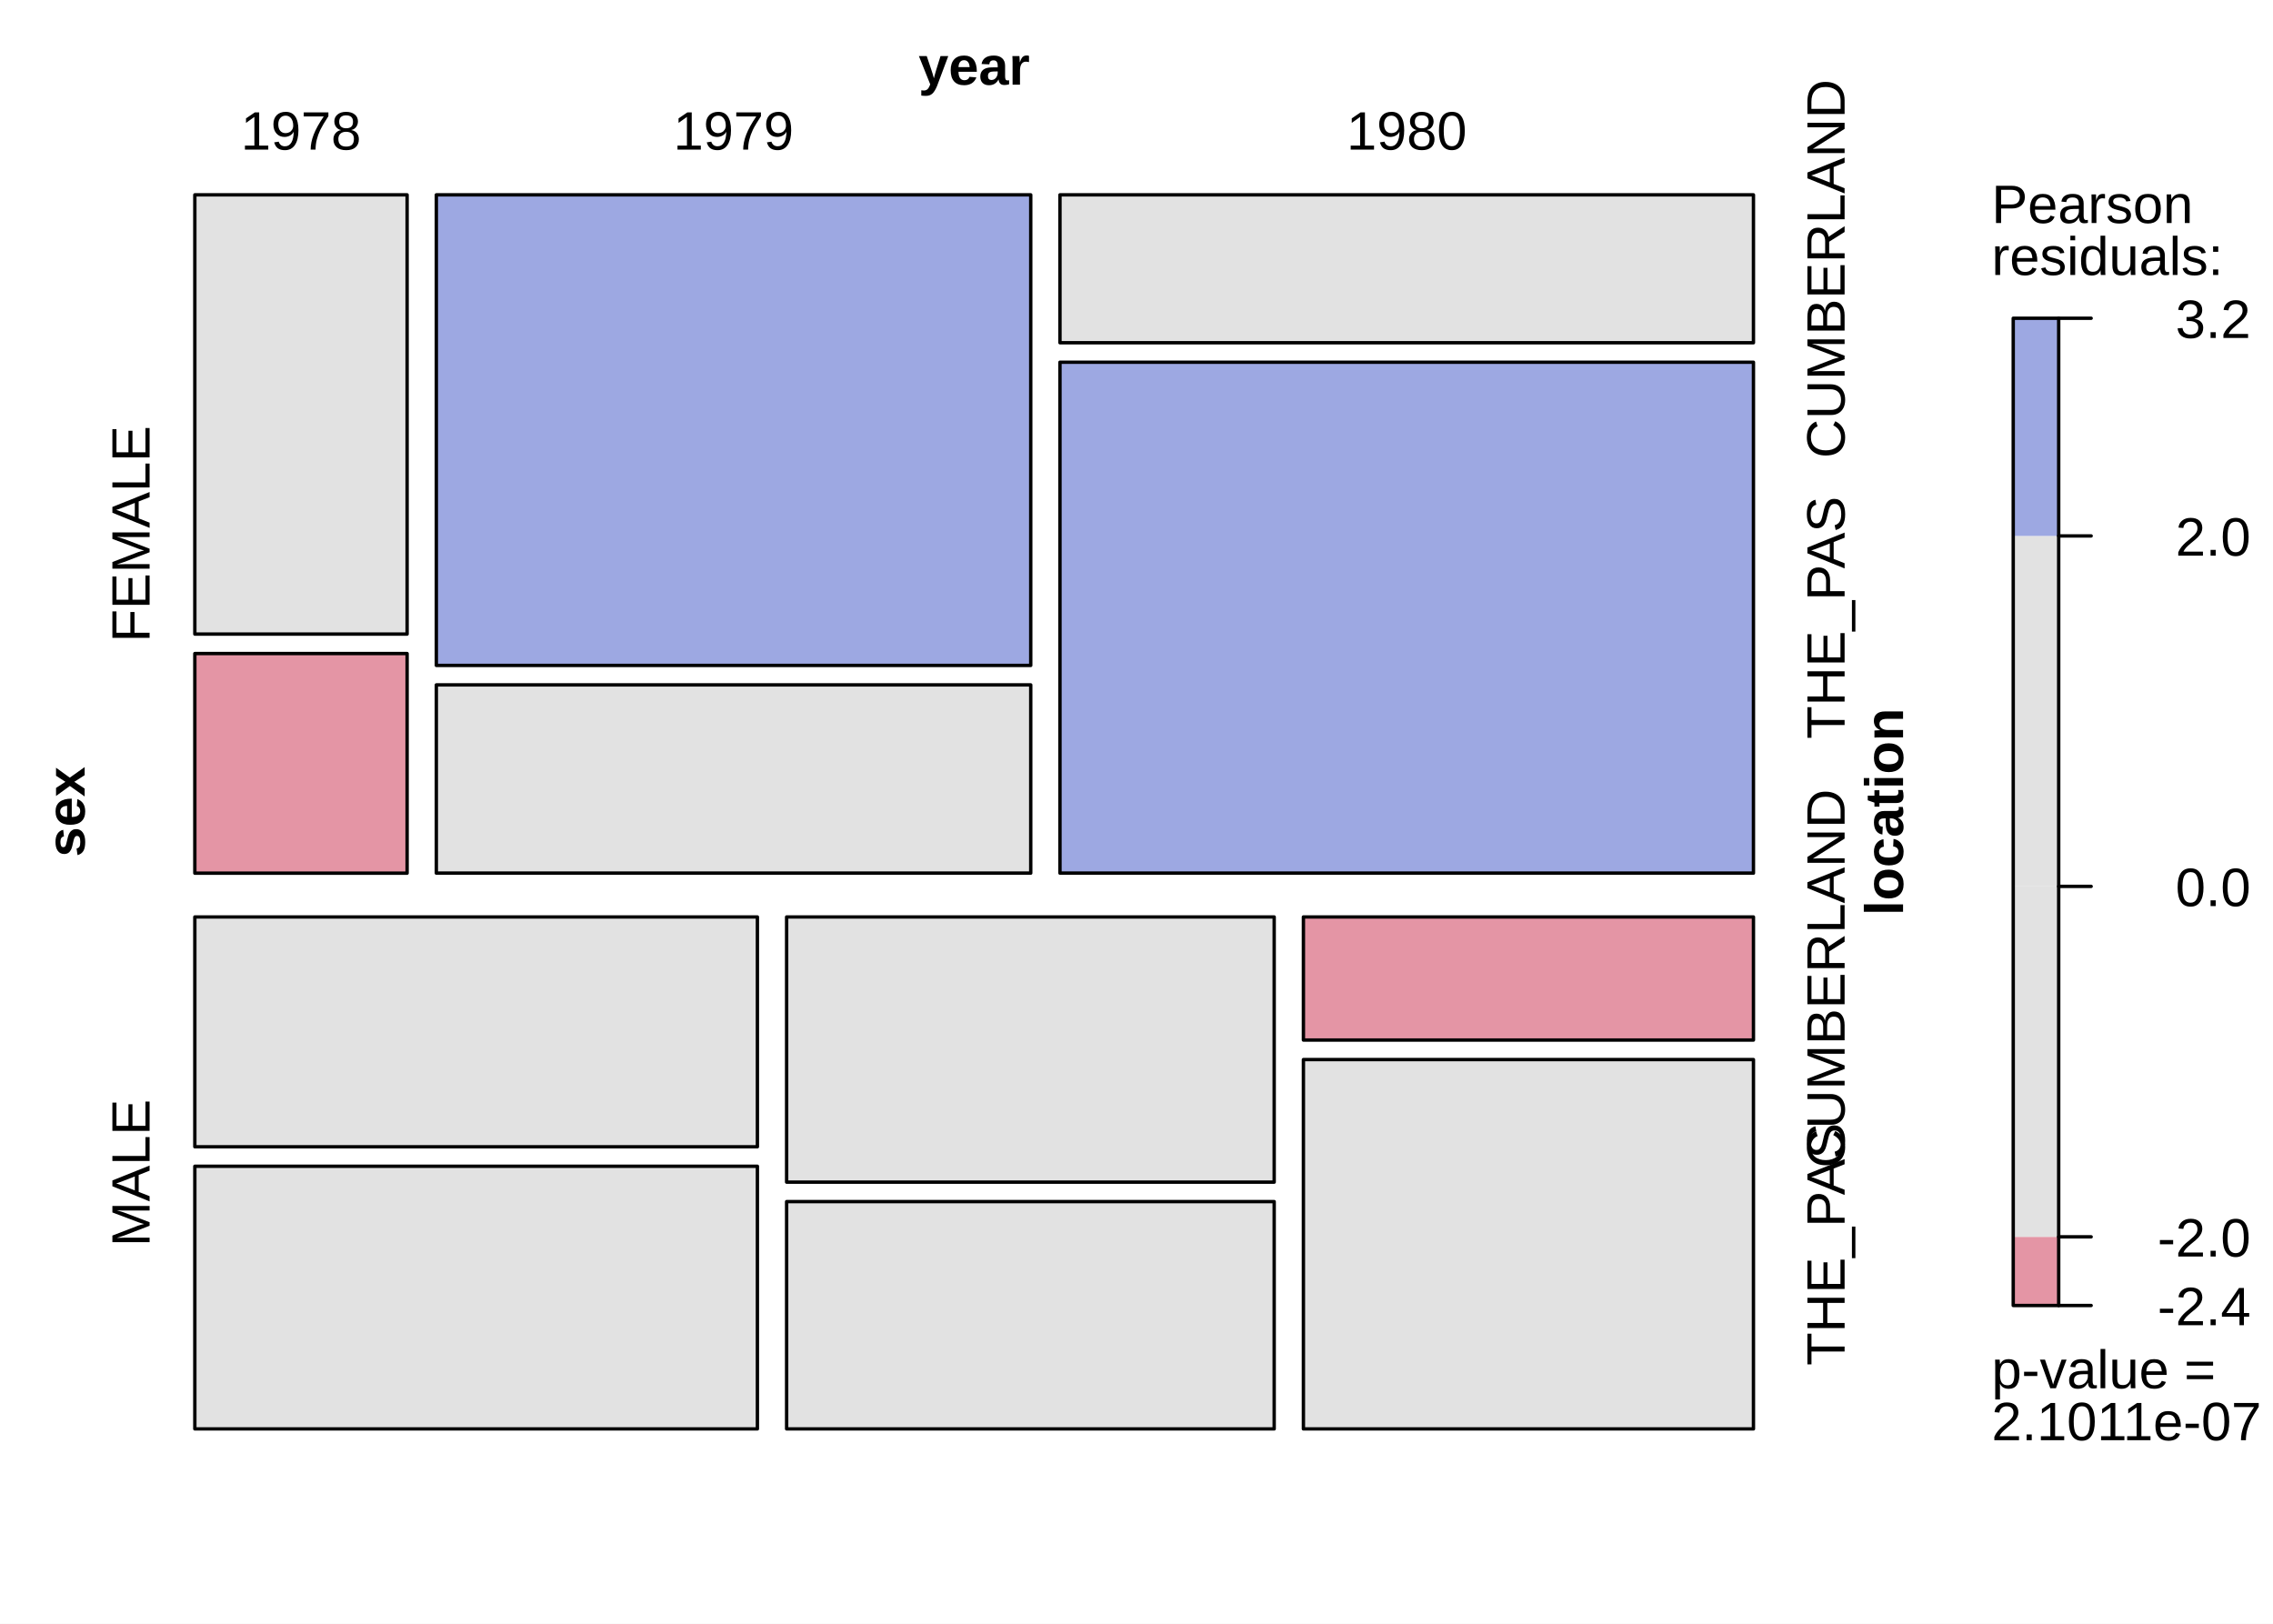
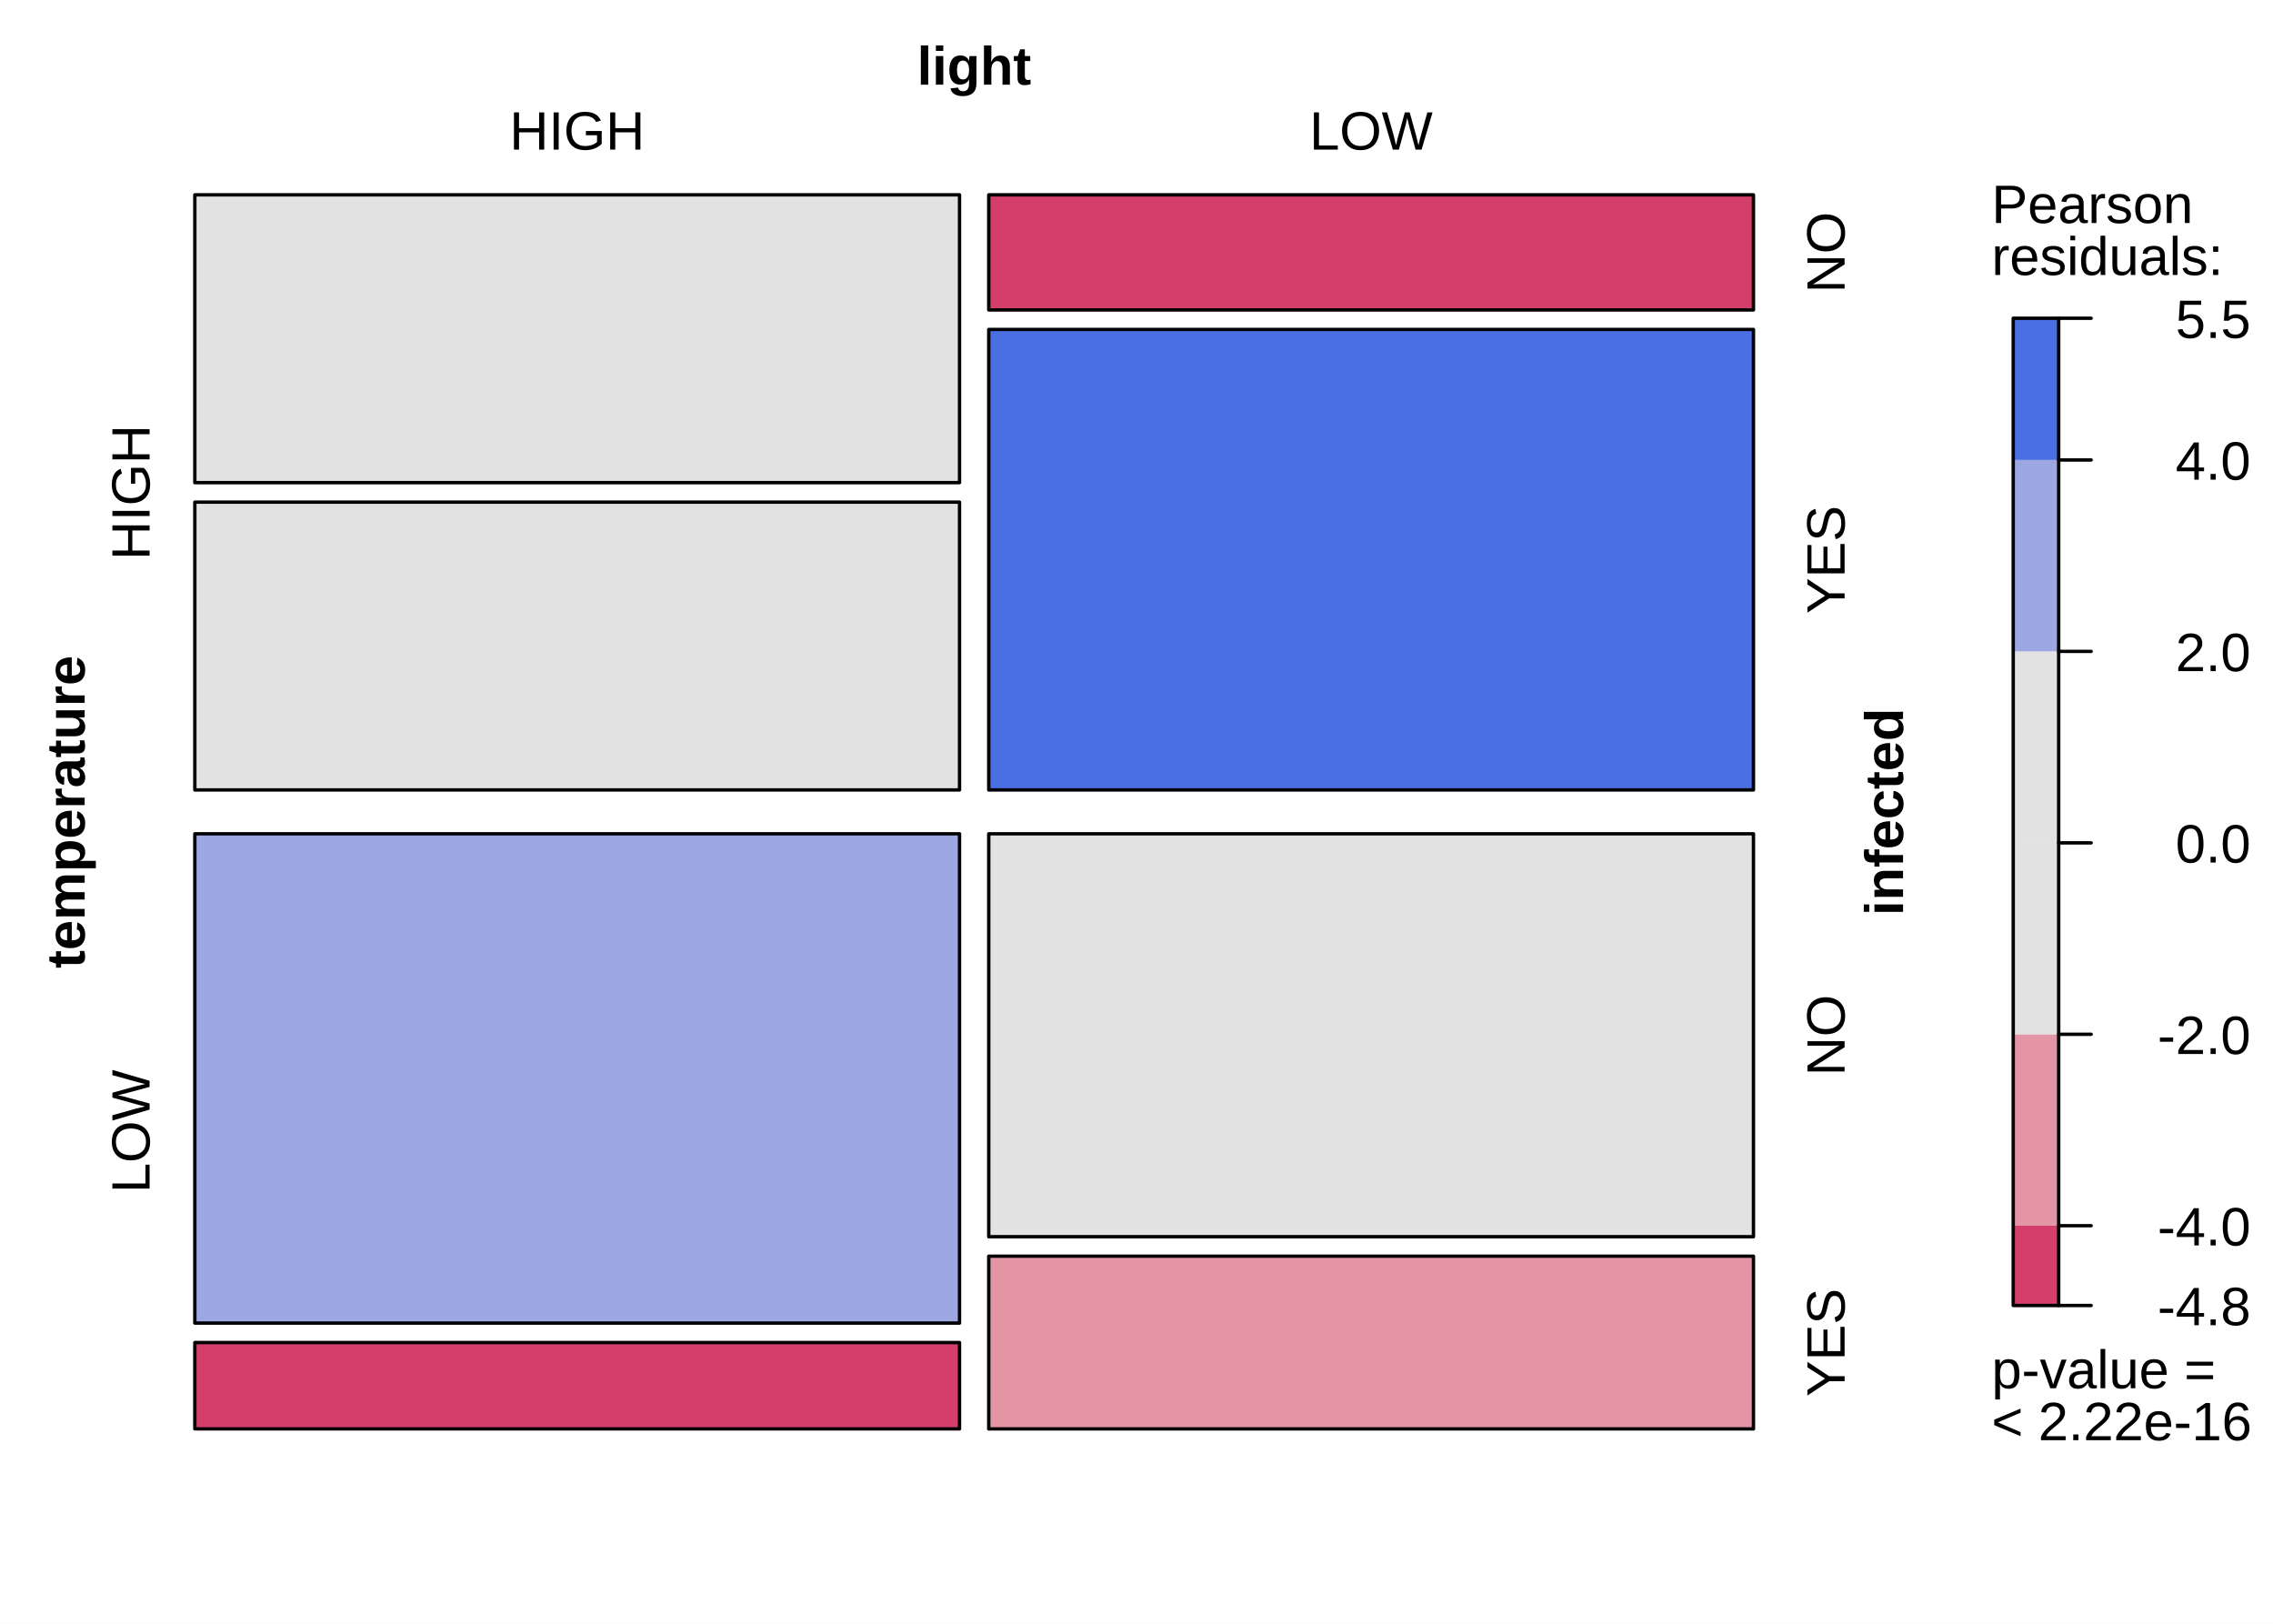
<svg xmlns="http://www.w3.org/2000/svg" class="svglite" width="504.00pt" height="360.00pt" viewBox="0 0 504.00 360.00">
  <defs>
    <style type="text/css">
    .svglite line, .svglite polyline, .svglite polygon, .svglite path, .svglite rect, .svglite circle {
      fill: none;
      stroke: #000000;
      stroke-linecap: round;
      stroke-linejoin: round;
      stroke-miterlimit: 10.00;
    }
  </style>
  </defs>
  <rect width="100%" height="100%" style="stroke: none; fill: #FFFFFF;" />
  <defs>
    <clipPath id="cpMC4wMHw1MDQuMDB8MC4wMHwzNjAuMDA=">
      <rect x="0.00" y="0.00" width="504.00" height="360.00" />
    </clipPath>
  </defs>
  <g clip-path="url(#cpMC4wMHw1MDQuMDB8MC4wMHwzNjAuMDA=)">
-     <rect x="446.40" y="274.22" width="10.08" height="15.22" style="stroke-width: 0.75; stroke: none; fill: #E495A5;" />
-     <rect x="446.40" y="196.52" width="10.08" height="77.70" style="stroke-width: 0.75; stroke: none; fill: #E2E2E2;" />
-     <rect x="446.40" y="118.82" width="10.08" height="77.70" style="stroke-width: 0.75; stroke: none; fill: #E2E2E2;" />
-     <rect x="446.40" y="70.56" width="10.08" height="48.26" style="stroke-width: 0.75; stroke: none; fill: #9DA8E2;" />
+     <rect x="446.40" y="271.75" width="10.08" height="17.69" style="stroke-width: 0.75; stroke: none; fill: #D33F6A;" />
+     <rect x="446.40" y="229.31" width="10.08" height="42.44" style="stroke-width: 0.75; stroke: none; fill: #E495A5;" />
+     <rect x="446.40" y="186.87" width="10.08" height="42.44" style="stroke-width: 0.75; stroke: none; fill: #E2E2E2;" />
+     <rect x="446.40" y="144.42" width="10.08" height="42.44" style="stroke-width: 0.75; stroke: none; fill: #E2E2E2;" />
+     <rect x="446.40" y="101.98" width="10.08" height="42.44" style="stroke-width: 0.75; stroke: none; fill: #9DA8E2;" />
+     <rect x="446.40" y="70.56" width="10.08" height="31.42" style="stroke-width: 0.75; stroke: none; fill: #4A6FE3;" />
    <rect x="446.40" y="70.56" width="10.08" height="218.88" style="stroke-width: 0.75;" />
-     <text x="499.07" y="293.81" text-anchor="end" style="font-size: 12.00px; font-family: Liberation Sans;" textLength="23.43px" lengthAdjust="spacingAndGlyphs">-2.4</text>
-     <text x="499.07" y="278.59" text-anchor="end" style="font-size: 12.00px; font-family: Liberation Sans;" textLength="23.43px" lengthAdjust="spacingAndGlyphs">-2.0</text>
-     <text x="499.07" y="200.89" text-anchor="end" style="font-size: 12.00px; font-family: Liberation Sans;" textLength="22.91px" lengthAdjust="spacingAndGlyphs"> 0.0</text>
-     <text x="499.07" y="123.19" text-anchor="end" style="font-size: 12.00px; font-family: Liberation Sans;" textLength="22.91px" lengthAdjust="spacingAndGlyphs"> 2.0</text>
-     <text x="499.07" y="74.93" text-anchor="end" style="font-size: 12.00px; font-family: Liberation Sans;" textLength="22.91px" lengthAdjust="spacingAndGlyphs"> 3.2</text>
+     <text x="499.07" y="293.81" text-anchor="end" style="font-size: 12.00px; font-family: Liberation Sans;" textLength="23.43px" lengthAdjust="spacingAndGlyphs">-4.8</text>
+     <text x="499.07" y="276.13" text-anchor="end" style="font-size: 12.00px; font-family: Liberation Sans;" textLength="23.43px" lengthAdjust="spacingAndGlyphs">-4.0</text>
+     <text x="499.07" y="233.68" text-anchor="end" style="font-size: 12.00px; font-family: Liberation Sans;" textLength="23.43px" lengthAdjust="spacingAndGlyphs">-2.0</text>
+     <text x="499.07" y="191.24" text-anchor="end" style="font-size: 12.00px; font-family: Liberation Sans;" textLength="22.91px" lengthAdjust="spacingAndGlyphs"> 0.0</text>
+     <text x="499.07" y="148.80" text-anchor="end" style="font-size: 12.00px; font-family: Liberation Sans;" textLength="22.91px" lengthAdjust="spacingAndGlyphs"> 2.0</text>
+     <text x="499.07" y="106.35" text-anchor="end" style="font-size: 12.00px; font-family: Liberation Sans;" textLength="22.91px" lengthAdjust="spacingAndGlyphs"> 4.0</text>
+     <text x="499.07" y="74.93" text-anchor="end" style="font-size: 12.00px; font-family: Liberation Sans;" textLength="22.91px" lengthAdjust="spacingAndGlyphs"> 5.5</text>
    <line x1="456.48" y1="289.44" x2="463.68" y2="289.44" style="stroke-width: 0.75;" />
-     <line x1="456.48" y1="274.22" x2="463.68" y2="274.22" style="stroke-width: 0.75;" />
-     <line x1="456.48" y1="196.52" x2="463.68" y2="196.52" style="stroke-width: 0.75;" />
-     <line x1="456.48" y1="118.82" x2="463.68" y2="118.82" style="stroke-width: 0.75;" />
+     <line x1="456.48" y1="271.75" x2="463.68" y2="271.75" style="stroke-width: 0.75;" />
+     <line x1="456.48" y1="229.31" x2="463.68" y2="229.31" style="stroke-width: 0.75;" />
+     <line x1="456.48" y1="186.87" x2="463.68" y2="186.87" style="stroke-width: 0.75;" />
+     <line x1="456.48" y1="144.42" x2="463.68" y2="144.42" style="stroke-width: 0.75;" />
+     <line x1="456.48" y1="101.98" x2="463.68" y2="101.98" style="stroke-width: 0.75;" />
    <line x1="456.48" y1="70.56" x2="463.68" y2="70.56" style="stroke-width: 0.75;" />
    <text x="441.60" y="49.44" style="font-size: 12.00px; font-family: Liberation Sans;" textLength="47.70px" lengthAdjust="spacingAndGlyphs">Pearson</text>
    <text x="441.60" y="60.96" style="font-size: 12.00px; font-family: Liberation Sans;" textLength="57.87px" lengthAdjust="spacingAndGlyphs">residuals:</text>
    <text x="441.60" y="307.79" style="font-size: 12.00px; font-family: Liberation Sans;" textLength="58.30px" lengthAdjust="spacingAndGlyphs">p-value =</text>
-     <text x="441.60" y="319.31" style="font-size: 12.00px; font-family: Liberation Sans;" textLength="69.01px" lengthAdjust="spacingAndGlyphs">2.1011e-07</text>
-     <rect x="43.20" y="43.20" width="47.07" height="97.38" style="stroke-width: 0.75; fill: #E2E2E2;" />
-     <rect x="43.20" y="144.90" width="47.07" height="48.69" style="stroke-width: 0.75; fill: #E495A5;" />
-     <rect x="96.75" y="43.20" width="131.80" height="104.33" style="stroke-width: 0.75; fill: #9DA8E2;" />
-     <rect x="96.75" y="151.85" width="131.80" height="41.73" style="stroke-width: 0.75; fill: #E2E2E2;" />
-     <rect x="235.03" y="43.20" width="153.77" height="32.79" style="stroke-width: 0.75; fill: #E2E2E2;" />
-     <rect x="235.03" y="80.31" width="153.77" height="113.27" style="stroke-width: 0.75; fill: #9DA8E2;" />
-     <rect x="43.20" y="203.30" width="124.74" height="50.95" style="stroke-width: 0.75; fill: #E2E2E2;" />
-     <rect x="43.20" y="258.57" width="124.74" height="58.23" style="stroke-width: 0.75; fill: #E2E2E2;" />
-     <rect x="174.42" y="203.30" width="108.11" height="58.79" style="stroke-width: 0.75; fill: #E2E2E2;" />
-     <rect x="174.42" y="266.41" width="108.11" height="50.39" style="stroke-width: 0.75; fill: #E2E2E2;" />
-     <rect x="289.01" y="203.30" width="99.79" height="27.29" style="stroke-width: 0.75; fill: #E495A5;" />
-     <rect x="289.01" y="234.92" width="99.79" height="81.88" style="stroke-width: 0.75; fill: #E2E2E2;" />
-     <text x="216.00" y="18.77" text-anchor="middle" style="font-size: 12.00px; font-weight: bold; font-family: Liberation Sans;" textLength="29.99px" lengthAdjust="spacingAndGlyphs">year</text>
-     <text transform="translate(18.77,180.00) rotate(-90)" text-anchor="middle" style="font-size: 12.00px; font-weight: bold; font-family: Liberation Sans;" textLength="23.03px" lengthAdjust="spacingAndGlyphs">sex</text>
-     <text transform="translate(421.97,180.00) rotate(-90)" text-anchor="middle" style="font-size: 12.00px; font-weight: bold; font-family: Liberation Sans;" textLength="54.21px" lengthAdjust="spacingAndGlyphs">location</text>
-     <text transform="translate(33.17,260.05) rotate(-90)" text-anchor="middle" style="font-size: 12.00px; font-family: Liberation Sans;" textLength="63.36px" lengthAdjust="spacingAndGlyphs">MALE        </text>
-     <text transform="translate(409.01,275.86) rotate(-90)" text-anchor="middle" style="font-size: 12.00px; font-family: Liberation Sans;" textLength="71.32px" lengthAdjust="spacingAndGlyphs">THE_PAS     </text>
-     <text transform="translate(409.01,216.95) rotate(-90)" text-anchor="middle" style="font-size: 12.00px; font-family: Liberation Sans;" textLength="92.70px" lengthAdjust="spacingAndGlyphs">CUMBERLAND  </text>
-     <text transform="translate(33.17,118.39) rotate(-90)" text-anchor="middle" style="font-size: 12.00px; font-family: Liberation Sans;" textLength="70.21px" lengthAdjust="spacingAndGlyphs">FEMALE      </text>
-     <text x="66.74" y="33.17" text-anchor="middle" style="font-size: 12.00px; font-family: Liberation Sans;" textLength="30.56px" lengthAdjust="spacingAndGlyphs">1978</text>
-     <text x="162.65" y="33.17" text-anchor="middle" style="font-size: 12.00px; font-family: Liberation Sans;" textLength="30.56px" lengthAdjust="spacingAndGlyphs">1979</text>
-     <text x="311.92" y="33.17" text-anchor="middle" style="font-size: 12.00px; font-family: Liberation Sans;" textLength="30.56px" lengthAdjust="spacingAndGlyphs">1980</text>
-     <text transform="translate(409.01,136.95) rotate(-90)" text-anchor="middle" style="font-size: 12.00px; font-family: Liberation Sans;" textLength="71.32px" lengthAdjust="spacingAndGlyphs">THE_PAS     </text>
-     <text transform="translate(409.01,59.59) rotate(-90)" text-anchor="middle" style="font-size: 12.00px; font-family: Liberation Sans;" textLength="92.70px" lengthAdjust="spacingAndGlyphs">CUMBERLAND  </text>
+     <text x="441.60" y="319.31" style="font-size: 12.00px; font-family: Liberation Sans;" textLength="67.61px" lengthAdjust="spacingAndGlyphs">&lt; 2.22e-16</text>
+     <rect x="43.20" y="43.20" width="169.56" height="63.81" style="stroke-width: 0.75; fill: #E2E2E2;" />
+     <rect x="43.20" y="111.33" width="169.56" height="63.81" style="stroke-width: 0.75; fill: #E2E2E2;" />
+     <rect x="219.24" y="43.20" width="169.56" height="25.52" style="stroke-width: 0.75; fill: #D33F6A;" />
+     <rect x="219.24" y="73.04" width="169.56" height="102.10" style="stroke-width: 0.75; fill: #4A6FE3;" />
+     <rect x="43.20" y="184.86" width="169.56" height="108.48" style="stroke-width: 0.75; fill: #9DA8E2;" />
+     <rect x="43.20" y="297.66" width="169.56" height="19.14" style="stroke-width: 0.75; fill: #D33F6A;" />
+     <rect x="219.24" y="184.86" width="169.56" height="89.33" style="stroke-width: 0.75; fill: #E2E2E2;" />
+     <rect x="219.24" y="278.51" width="169.56" height="38.29" style="stroke-width: 0.75; fill: #E495A5;" />
+     <text x="216.00" y="18.77" text-anchor="middle" style="font-size: 12.00px; font-weight: bold; font-family: Liberation Sans;" textLength="31.10px" lengthAdjust="spacingAndGlyphs">light</text>
+     <text transform="translate(18.77,180.00) rotate(-90)" text-anchor="middle" style="font-size: 12.00px; font-weight: bold; font-family: Liberation Sans;" textLength="85.49px" lengthAdjust="spacingAndGlyphs">temperature</text>
+     <text transform="translate(421.97,180.00) rotate(-90)" text-anchor="middle" style="font-size: 12.00px; font-weight: bold; font-family: Liberation Sans;" textLength="55.61px" lengthAdjust="spacingAndGlyphs">infected</text>
+     <text transform="translate(33.17,250.83) rotate(-90)" text-anchor="middle" style="font-size: 12.00px; font-family: Liberation Sans;" textLength="61.92px" lengthAdjust="spacingAndGlyphs">LOW         </text>
+     <text transform="translate(409.01,297.66) rotate(-90)" text-anchor="middle" style="font-size: 12.00px; font-family: Liberation Sans;" textLength="56.87px" lengthAdjust="spacingAndGlyphs">YES         </text>
+     <text transform="translate(409.01,229.53) rotate(-90)" text-anchor="middle" style="font-size: 12.00px; font-family: Liberation Sans;" textLength="56.58px" lengthAdjust="spacingAndGlyphs">NO          </text>
+     <text transform="translate(33.17,109.17) rotate(-90)" text-anchor="middle" style="font-size: 12.00px; font-family: Liberation Sans;" textLength="61.43px" lengthAdjust="spacingAndGlyphs">HIGH        </text>
+     <text x="127.98" y="33.17" text-anchor="middle" style="font-size: 12.00px; font-family: Liberation Sans;" textLength="61.43px" lengthAdjust="spacingAndGlyphs">HIGH        </text>
+     <text x="304.02" y="33.17" text-anchor="middle" style="font-size: 12.00px; font-family: Liberation Sans;" textLength="61.92px" lengthAdjust="spacingAndGlyphs">LOW         </text>
+     <text transform="translate(409.01,124.09) rotate(-90)" text-anchor="middle" style="font-size: 12.00px; font-family: Liberation Sans;" textLength="56.87px" lengthAdjust="spacingAndGlyphs">YES         </text>
+     <text transform="translate(409.01,55.96) rotate(-90)" text-anchor="middle" style="font-size: 12.00px; font-family: Liberation Sans;" textLength="56.58px" lengthAdjust="spacingAndGlyphs">NO          </text>
  </g>
</svg>
